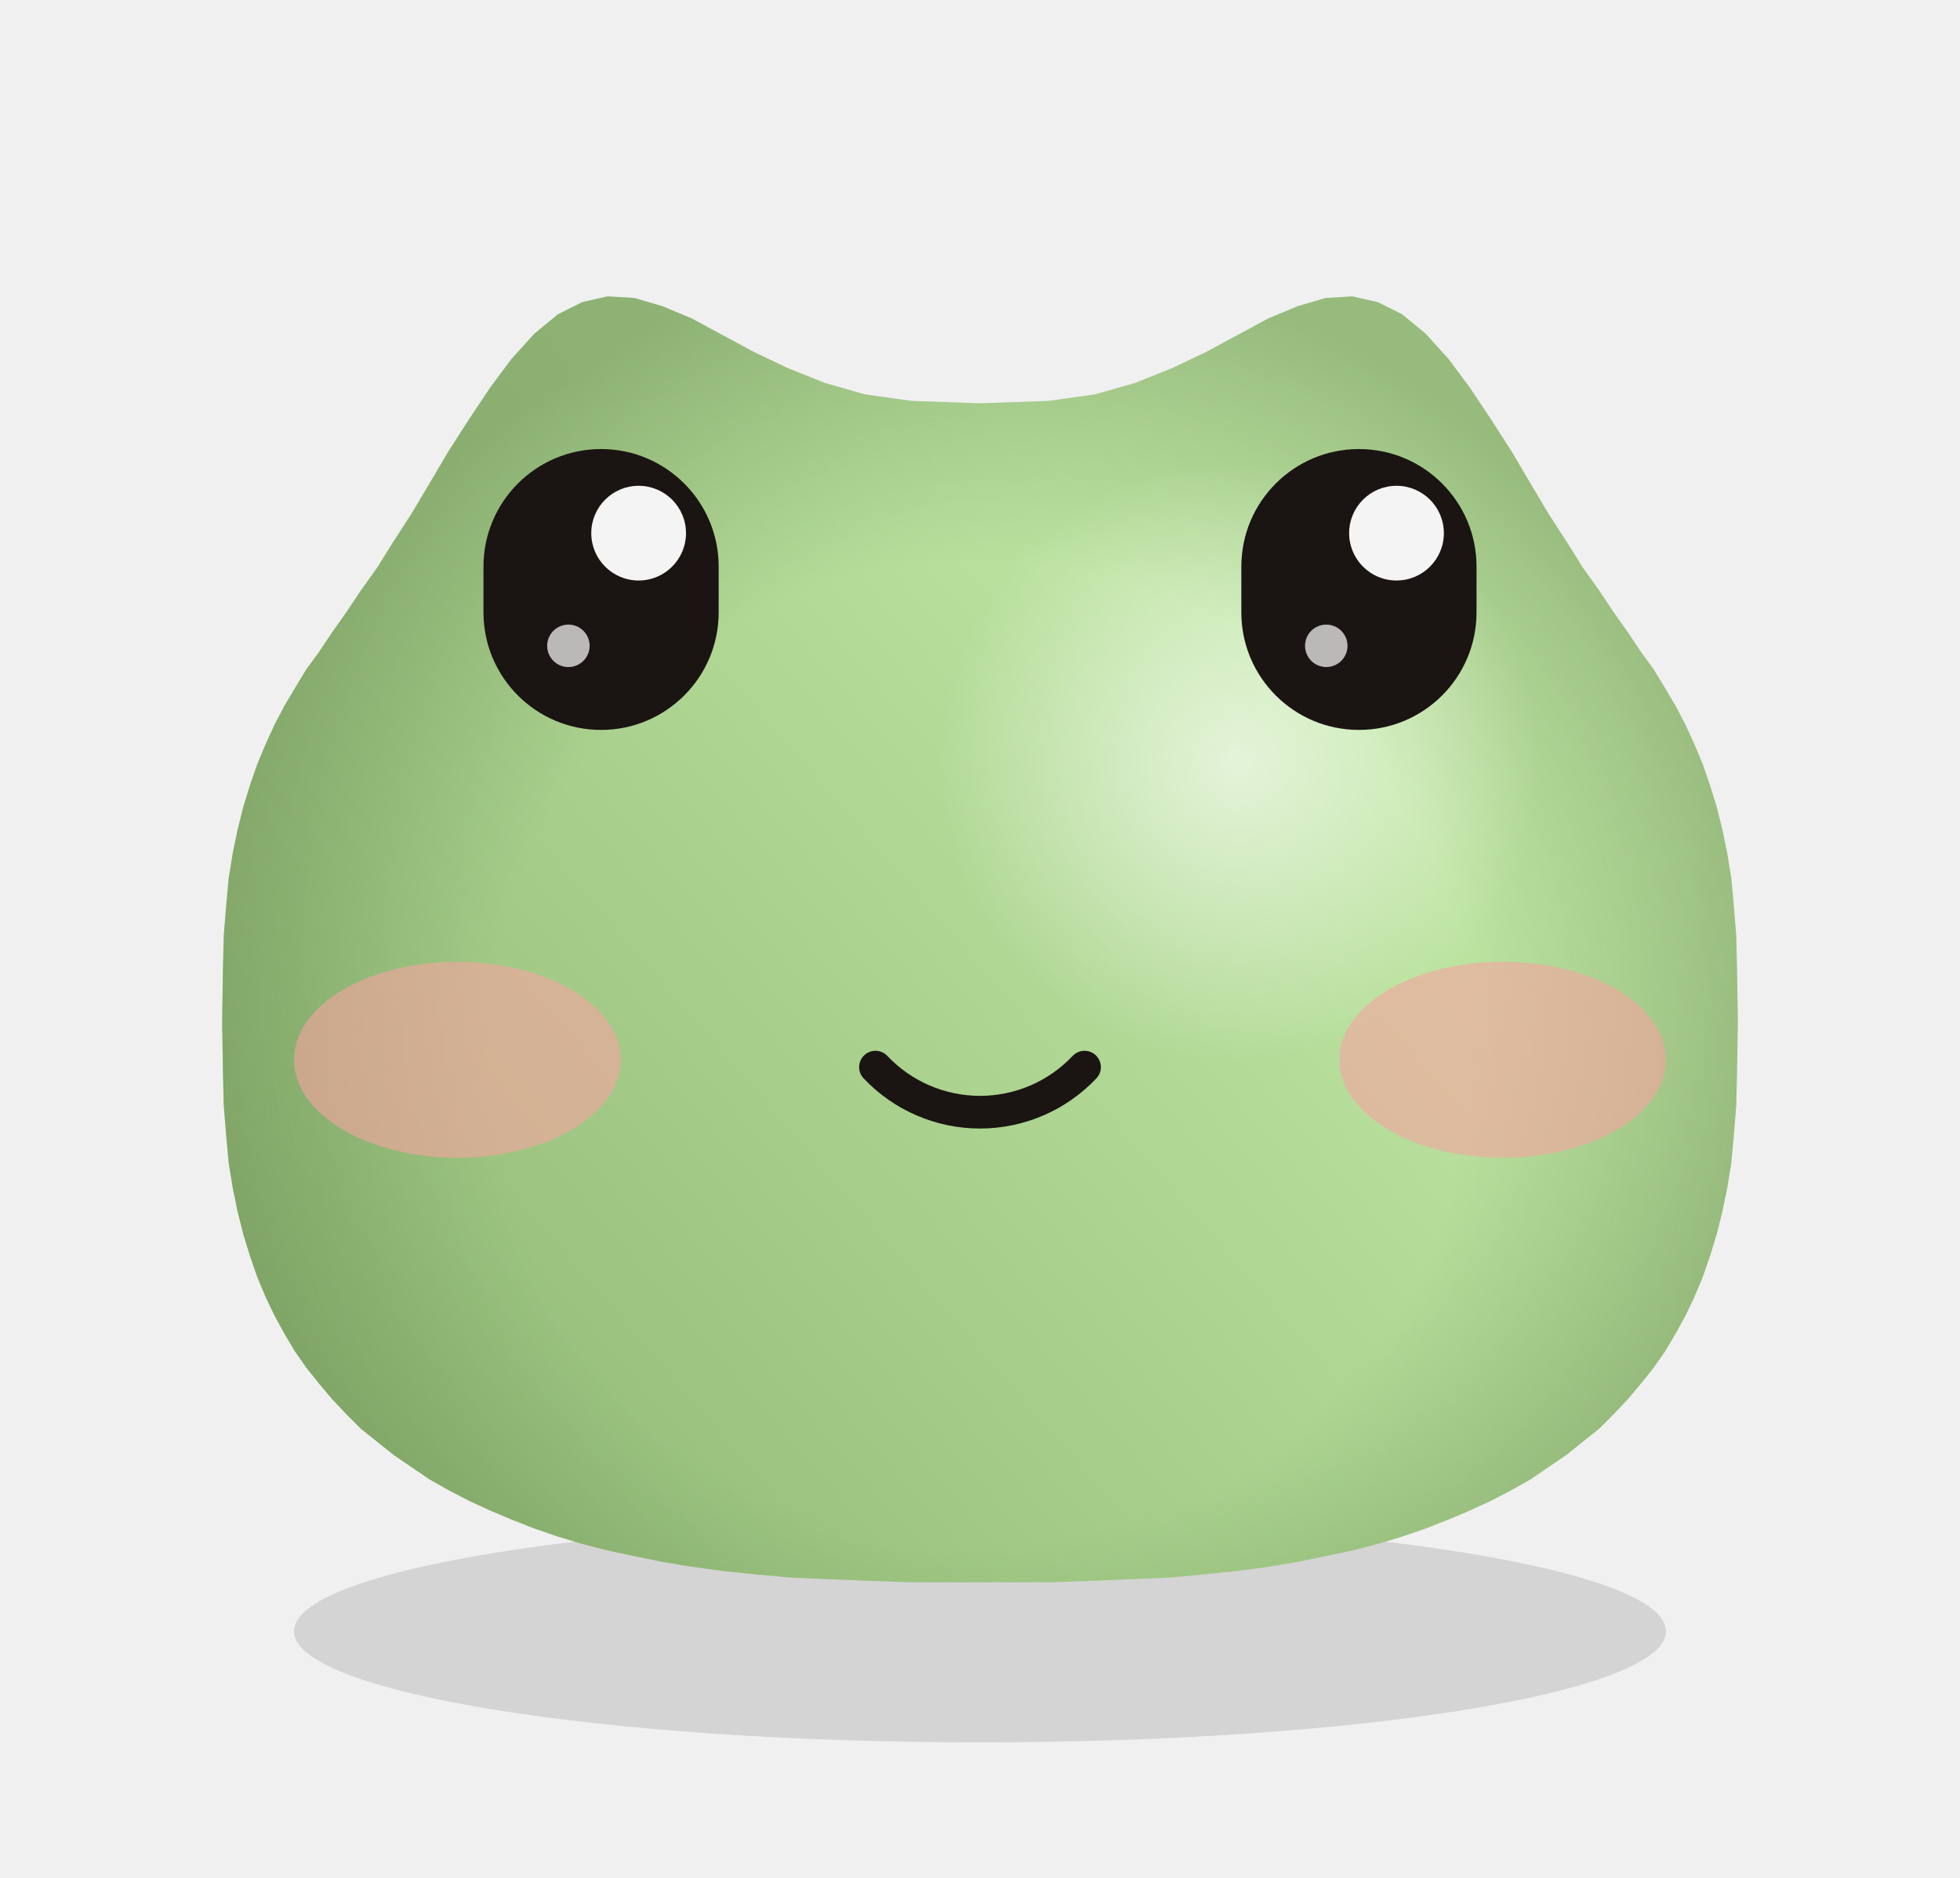
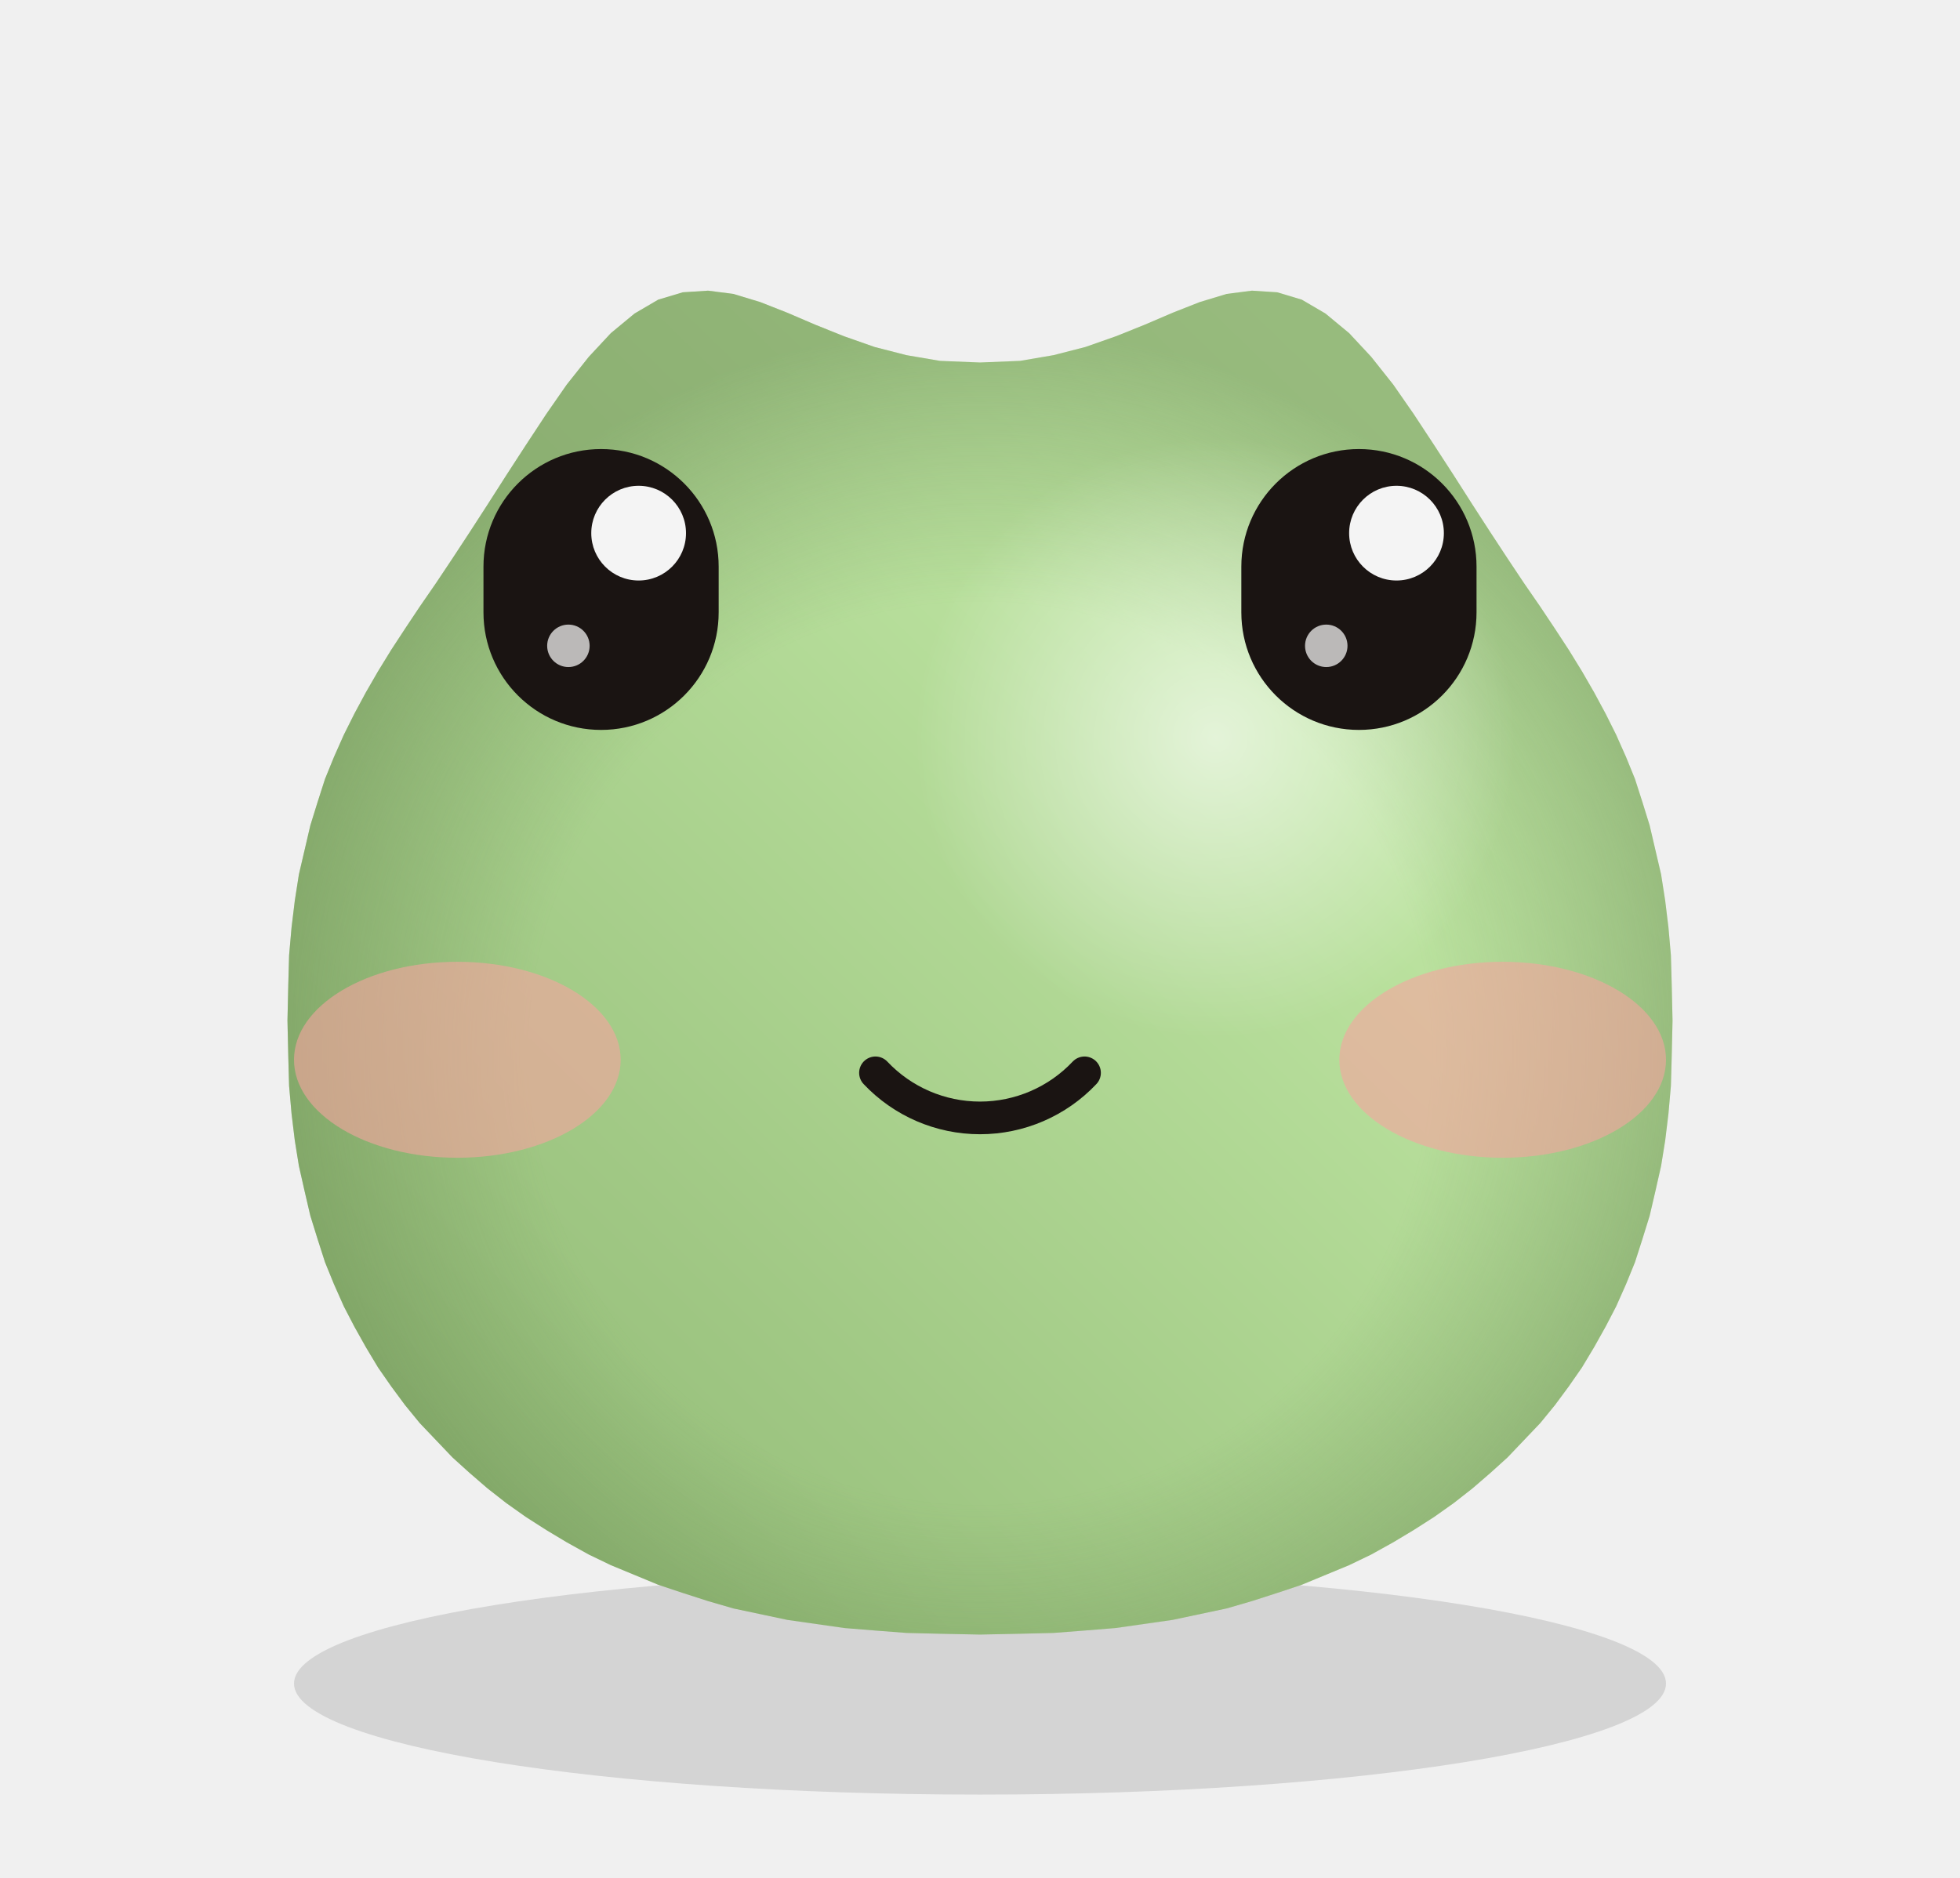
<svg xmlns="http://www.w3.org/2000/svg" viewBox="-120 -125 240 230" width="240" height="230">
  <defs>
-     <linearGradient id="g" gradientUnits="userSpaceOnUse" x1="65.0" y1="-58.5" x2="-74.2" y2="61.9">
+     <linearGradient id="g" gradientUnits="userSpaceOnUse" x1="59.4" y1="-63.9" x2="-67.8" y2="67.7">
      <stop offset="0" stop-color="#c7eeab" />
      <stop offset="1" stop-color="#91b975" />
    </linearGradient>
-     <radialGradient id="r" gradientUnits="userSpaceOnUse" cx="0" cy="4" r="97.4">
+     <radialGradient id="r" gradientUnits="userSpaceOnUse" cx="0" cy="4" r="89.0">
      <stop offset=".62" stop-color="#678850" stop-opacity="0" />
      <stop offset="1" stop-color="#678850" stop-opacity=".5" />
    </radialGradient>
-     <radialGradient id="h" gradientUnits="userSpaceOnUse" cx="31.6" cy="-31.6" r="36.8">
+     <radialGradient id="h" gradientUnits="userSpaceOnUse" cx="28.8" cy="-34.6" r="36.8">
      <stop offset="0" stop-color="#fff" stop-opacity=".6" />
      <stop offset="1" stop-color="#fff" stop-opacity="0" />
    </radialGradient>
  </defs>
-   <ellipse cx="0" cy="74.8" rx="84.0" ry="13.6" fill="#000" opacity=".12" />
-   <path d="M92.8 0.0 L92.7 6.3 L92.6 10.4 L92.3 14.1 L92.0 17.4 L91.5 20.5 L90.9 23.4 L90.2 26.2 L89.4 28.8 L88.5 31.4 L87.5 33.8 L86.4 36.1 L85.2 38.3 L83.9 40.5 L82.5 42.5 L80.9 44.5 L79.3 46.4 L77.6 48.2 L75.8 50.0 L73.8 51.6 L71.8 53.2 L69.6 54.7 L67.4 56.2 L65.1 57.5 L62.6 58.8 L60.0 60.0 L57.4 61.1 L54.6 62.2 L51.7 63.2 L48.7 64.1 L45.6 64.9 L42.3 65.6 L38.9 66.3 L35.3 66.9 L31.6 67.4 L27.7 67.8 L23.5 68.2 L19.0 68.4 L14.1 68.6 L8.4 68.8 L0.0 68.8 L-8.4 68.8 L-14.1 68.6 L-19.0 68.4 L-23.5 68.2 L-27.7 67.8 L-31.6 67.4 L-35.3 66.9 L-38.9 66.3 L-42.3 65.6 L-45.6 64.9 L-48.7 64.1 L-51.7 63.2 L-54.6 62.2 L-57.4 61.1 L-60.0 60.0 L-62.6 58.8 L-65.1 57.5 L-67.4 56.2 L-69.6 54.7 L-71.8 53.2 L-73.8 51.6 L-75.8 50.0 L-77.6 48.2 L-79.3 46.4 L-80.9 44.5 L-82.5 42.5 L-83.9 40.5 L-85.2 38.3 L-86.4 36.1 L-87.5 33.8 L-88.5 31.4 L-89.4 28.8 L-90.2 26.2 L-90.9 23.4 L-91.5 20.5 L-92.0 17.4 L-92.3 14.1 L-92.6 10.4 L-92.7 6.3 L-92.8 0.0 L-92.7 -6.3 L-92.6 -10.4 L-92.3 -14.1 L-92.0 -17.4 L-91.5 -20.5 L-90.9 -23.4 L-90.2 -26.2 L-89.4 -28.8 L-88.5 -31.4 L-87.5 -33.8 L-86.4 -36.2 L-85.2 -38.5 L-83.9 -40.7 L-82.5 -43.0 L-80.9 -45.2 L-79.3 -47.6 L-77.6 -50.0 L-75.8 -52.7 L-73.8 -55.5 L-71.8 -58.7 L-69.6 -62.1 L-67.4 -65.8 L-65.1 -69.7 L-62.6 -73.6 L-60.0 -77.5 L-57.4 -81.0 L-54.6 -84.1 L-51.7 -86.5 L-48.7 -88.0 L-45.6 -88.7 L-42.3 -88.5 L-38.9 -87.5 L-35.3 -86.0 L-31.6 -84.0 L-27.7 -81.9 L-23.5 -79.9 L-19.0 -78.1 L-14.1 -76.7 L-8.4 -75.9 L-0.0 -75.6 L8.4 -75.9 L14.1 -76.7 L19.0 -78.1 L23.5 -79.9 L27.7 -81.9 L31.6 -84.0 L35.3 -86.0 L38.9 -87.5 L42.3 -88.5 L45.6 -88.7 L48.7 -88.0 L51.7 -86.5 L54.6 -84.1 L57.4 -81.0 L60.0 -77.5 L62.6 -73.6 L65.1 -69.7 L67.4 -65.8 L69.6 -62.1 L71.8 -58.7 L73.8 -55.5 L75.8 -52.7 L77.6 -50.0 L79.3 -47.6 L80.9 -45.2 L82.5 -43.0 L83.9 -40.7 L85.2 -38.5 L86.4 -36.2 L87.5 -33.8 L88.5 -31.4 L89.4 -28.8 L90.2 -26.2 L90.9 -23.4 L91.5 -20.5 L92.0 -17.4 L92.3 -14.1 L92.6 -10.4 L92.7 -6.3Z" fill="url(#g)" />
-   <path d="M92.8 0.0 L92.7 6.3 L92.6 10.4 L92.3 14.1 L92.0 17.4 L91.5 20.5 L90.9 23.4 L90.2 26.2 L89.4 28.8 L88.5 31.4 L87.5 33.8 L86.4 36.1 L85.2 38.3 L83.9 40.5 L82.5 42.5 L80.9 44.5 L79.3 46.4 L77.6 48.2 L75.8 50.0 L73.8 51.6 L71.8 53.2 L69.6 54.7 L67.4 56.2 L65.1 57.5 L62.6 58.8 L60.0 60.0 L57.4 61.1 L54.6 62.2 L51.7 63.2 L48.7 64.1 L45.6 64.9 L42.3 65.6 L38.9 66.3 L35.3 66.9 L31.6 67.4 L27.7 67.8 L23.5 68.2 L19.0 68.4 L14.1 68.6 L8.4 68.8 L0.0 68.8 L-8.4 68.8 L-14.1 68.6 L-19.0 68.4 L-23.5 68.2 L-27.7 67.8 L-31.6 67.4 L-35.3 66.9 L-38.9 66.3 L-42.3 65.6 L-45.6 64.9 L-48.7 64.1 L-51.7 63.2 L-54.6 62.2 L-57.4 61.1 L-60.0 60.0 L-62.6 58.8 L-65.1 57.5 L-67.4 56.2 L-69.6 54.7 L-71.8 53.2 L-73.8 51.6 L-75.8 50.0 L-77.6 48.2 L-79.3 46.4 L-80.9 44.5 L-82.5 42.5 L-83.9 40.5 L-85.2 38.3 L-86.4 36.1 L-87.5 33.8 L-88.5 31.4 L-89.4 28.8 L-90.2 26.2 L-90.9 23.4 L-91.5 20.5 L-92.0 17.4 L-92.3 14.1 L-92.6 10.4 L-92.7 6.3 L-92.8 0.0 L-92.7 -6.3 L-92.6 -10.4 L-92.3 -14.1 L-92.0 -17.4 L-91.5 -20.5 L-90.9 -23.4 L-90.2 -26.2 L-89.4 -28.8 L-88.5 -31.4 L-87.5 -33.8 L-86.4 -36.2 L-85.2 -38.5 L-83.9 -40.7 L-82.5 -43.0 L-80.9 -45.2 L-79.3 -47.6 L-77.6 -50.0 L-75.8 -52.7 L-73.8 -55.5 L-71.8 -58.7 L-69.6 -62.1 L-67.4 -65.8 L-65.1 -69.7 L-62.6 -73.6 L-60.0 -77.5 L-57.4 -81.0 L-54.6 -84.1 L-51.7 -86.5 L-48.7 -88.0 L-45.6 -88.7 L-42.3 -88.5 L-38.9 -87.5 L-35.3 -86.0 L-31.6 -84.0 L-27.7 -81.9 L-23.5 -79.9 L-19.0 -78.1 L-14.1 -76.7 L-8.4 -75.9 L-0.0 -75.6 L8.4 -75.9 L14.1 -76.7 L19.0 -78.1 L23.5 -79.9 L27.7 -81.9 L31.6 -84.0 L35.3 -86.0 L38.9 -87.5 L42.3 -88.5 L45.6 -88.7 L48.7 -88.0 L51.7 -86.5 L54.6 -84.1 L57.4 -81.0 L60.0 -77.5 L62.6 -73.6 L65.1 -69.7 L67.4 -65.8 L69.6 -62.1 L71.8 -58.7 L73.8 -55.5 L75.8 -52.7 L77.6 -50.0 L79.3 -47.6 L80.9 -45.2 L82.5 -43.0 L83.9 -40.7 L85.2 -38.5 L86.4 -36.2 L87.5 -33.8 L88.5 -31.4 L89.4 -28.8 L90.2 -26.2 L90.9 -23.4 L91.5 -20.5 L92.0 -17.4 L92.3 -14.1 L92.6 -10.4 L92.7 -6.3Z" fill="url(#r)" />
-   <path d="M92.8 0.0 L92.7 6.3 L92.6 10.4 L92.3 14.1 L92.0 17.4 L91.5 20.5 L90.9 23.4 L90.2 26.2 L89.4 28.8 L88.5 31.4 L87.5 33.8 L86.4 36.1 L85.2 38.3 L83.9 40.5 L82.5 42.5 L80.9 44.5 L79.3 46.4 L77.6 48.2 L75.8 50.0 L73.8 51.6 L71.8 53.2 L69.6 54.7 L67.4 56.2 L65.1 57.5 L62.6 58.8 L60.0 60.0 L57.4 61.1 L54.6 62.2 L51.7 63.2 L48.7 64.1 L45.6 64.9 L42.3 65.6 L38.9 66.3 L35.3 66.9 L31.6 67.4 L27.7 67.8 L23.5 68.2 L19.0 68.4 L14.1 68.6 L8.4 68.8 L0.0 68.8 L-8.4 68.8 L-14.1 68.6 L-19.0 68.4 L-23.5 68.2 L-27.7 67.8 L-31.6 67.4 L-35.3 66.9 L-38.9 66.3 L-42.3 65.6 L-45.6 64.9 L-48.7 64.1 L-51.7 63.2 L-54.6 62.2 L-57.4 61.1 L-60.0 60.0 L-62.6 58.8 L-65.1 57.5 L-67.4 56.2 L-69.6 54.7 L-71.8 53.2 L-73.8 51.6 L-75.8 50.0 L-77.6 48.2 L-79.3 46.4 L-80.9 44.5 L-82.5 42.5 L-83.9 40.5 L-85.2 38.3 L-86.4 36.1 L-87.5 33.8 L-88.5 31.4 L-89.4 28.8 L-90.2 26.2 L-90.9 23.4 L-91.5 20.5 L-92.0 17.4 L-92.3 14.1 L-92.6 10.4 L-92.7 6.3 L-92.8 0.0 L-92.7 -6.3 L-92.6 -10.4 L-92.3 -14.1 L-92.0 -17.4 L-91.5 -20.5 L-90.9 -23.4 L-90.2 -26.2 L-89.4 -28.8 L-88.5 -31.4 L-87.5 -33.8 L-86.4 -36.2 L-85.2 -38.5 L-83.9 -40.7 L-82.5 -43.0 L-80.9 -45.2 L-79.3 -47.6 L-77.6 -50.0 L-75.8 -52.7 L-73.8 -55.5 L-71.8 -58.7 L-69.6 -62.1 L-67.4 -65.8 L-65.1 -69.7 L-62.6 -73.6 L-60.0 -77.5 L-57.4 -81.0 L-54.6 -84.1 L-51.7 -86.5 L-48.7 -88.0 L-45.6 -88.7 L-42.3 -88.5 L-38.9 -87.5 L-35.3 -86.0 L-31.6 -84.0 L-27.7 -81.9 L-23.5 -79.9 L-19.0 -78.1 L-14.1 -76.7 L-8.4 -75.9 L-0.0 -75.6 L8.4 -75.9 L14.1 -76.7 L19.0 -78.1 L23.5 -79.9 L27.7 -81.9 L31.6 -84.0 L35.3 -86.0 L38.9 -87.5 L42.3 -88.5 L45.6 -88.7 L48.7 -88.0 L51.7 -86.5 L54.6 -84.1 L57.4 -81.0 L60.0 -77.5 L62.6 -73.6 L65.1 -69.7 L67.4 -65.8 L69.6 -62.1 L71.8 -58.7 L73.8 -55.5 L75.8 -52.7 L77.6 -50.0 L79.3 -47.6 L80.9 -45.2 L82.5 -43.0 L83.9 -40.7 L85.2 -38.5 L86.4 -36.2 L87.5 -33.8 L88.5 -31.4 L89.4 -28.8 L90.2 -26.2 L90.9 -23.4 L91.5 -20.5 L92.0 -17.4 L92.3 -14.1 L92.6 -10.4 L92.7 -6.3Z" fill="url(#h)" />
+   <ellipse cx="0" cy="81.2" rx="84.0" ry="13.6" fill="#000" opacity=".12" />
+   <path d="M84.8 0.0 L84.7 4.4 L84.6 8.0 L84.3 11.4 L83.9 14.7 L83.4 17.8 L82.7 20.9 L82.0 23.9 L81.1 26.8 L80.2 29.6 L79.1 32.3 L77.9 35.0 L76.6 37.5 L75.2 40.0 L73.7 42.5 L72.1 44.8 L70.4 47.1 L68.6 49.3 L66.6 51.4 L64.6 53.5 L62.5 55.4 L60.3 57.3 L58.0 59.1 L55.6 60.8 L53.1 62.4 L50.6 63.9 L47.9 65.4 L45.2 66.7 L42.3 67.9 L39.4 69.1 L36.4 70.1 L33.3 71.1 L30.2 72.0 L26.9 72.7 L23.6 73.4 L20.1 73.9 L16.6 74.4 L12.9 74.7 L9.0 75.0 L4.9 75.1 L0.0 75.2 L-4.9 75.1 L-9.0 75.0 L-12.9 74.7 L-16.6 74.4 L-20.1 73.9 L-23.6 73.4 L-26.9 72.7 L-30.2 72.0 L-33.3 71.1 L-36.4 70.1 L-39.4 69.1 L-42.3 67.9 L-45.2 66.7 L-47.9 65.4 L-50.6 63.9 L-53.1 62.4 L-55.6 60.8 L-58.0 59.1 L-60.3 57.3 L-62.5 55.4 L-64.6 53.5 L-66.6 51.4 L-68.6 49.3 L-70.4 47.1 L-72.1 44.8 L-73.7 42.5 L-75.2 40.0 L-76.6 37.5 L-77.9 35.0 L-79.1 32.3 L-80.2 29.6 L-81.1 26.8 L-82.0 23.9 L-82.7 20.9 L-83.4 17.8 L-83.9 14.7 L-84.3 11.4 L-84.6 8.0 L-84.7 4.4 L-84.8 0.0 L-84.7 -4.4 L-84.6 -8.0 L-84.3 -11.4 L-83.9 -14.7 L-83.4 -17.9 L-82.7 -20.9 L-82.0 -23.9 L-81.1 -26.8 L-80.2 -29.6 L-79.1 -32.3 L-77.9 -35.0 L-76.6 -37.6 L-75.2 -40.2 L-73.7 -42.8 L-72.1 -45.4 L-70.4 -48.0 L-68.6 -50.7 L-66.6 -53.6 L-64.6 -56.6 L-62.5 -59.8 L-60.3 -63.2 L-58.0 -66.8 L-55.6 -70.5 L-53.1 -74.3 L-50.6 -77.9 L-47.9 -81.3 L-45.2 -84.2 L-42.3 -86.6 L-39.4 -88.3 L-36.4 -89.2 L-33.3 -89.4 L-30.2 -89.0 L-26.9 -88.0 L-23.6 -86.7 L-20.1 -85.2 L-16.6 -83.8 L-12.9 -82.5 L-9.0 -81.5 L-4.9 -80.8 L-0.0 -80.6 L4.9 -80.8 L9.0 -81.5 L12.9 -82.5 L16.6 -83.8 L20.1 -85.2 L23.6 -86.7 L26.9 -88.0 L30.2 -89.0 L33.3 -89.4 L36.4 -89.2 L39.4 -88.3 L42.3 -86.6 L45.2 -84.2 L47.9 -81.3 L50.6 -77.9 L53.1 -74.3 L55.6 -70.5 L58.0 -66.8 L60.3 -63.2 L62.5 -59.8 L64.6 -56.6 L66.6 -53.6 L68.6 -50.7 L70.4 -48.0 L72.1 -45.4 L73.7 -42.8 L75.2 -40.2 L76.6 -37.6 L77.9 -35.0 L79.1 -32.3 L80.2 -29.6 L81.1 -26.8 L82.0 -23.9 L82.7 -20.9 L83.4 -17.9 L83.9 -14.7 L84.3 -11.4 L84.6 -8.0 L84.7 -4.4Z" fill="url(#g)" />
+   <path d="M84.8 0.0 L84.7 4.4 L84.6 8.0 L84.3 11.4 L83.9 14.7 L83.4 17.8 L82.7 20.9 L82.0 23.9 L81.1 26.8 L80.2 29.6 L79.1 32.3 L77.9 35.0 L76.6 37.5 L75.2 40.0 L73.7 42.5 L72.1 44.8 L70.4 47.1 L68.6 49.3 L66.6 51.4 L64.6 53.5 L62.5 55.4 L60.3 57.3 L58.0 59.1 L55.6 60.8 L53.1 62.4 L50.6 63.9 L47.9 65.4 L45.2 66.7 L42.3 67.9 L39.4 69.1 L36.4 70.1 L33.3 71.1 L30.2 72.0 L26.9 72.7 L23.6 73.4 L20.1 73.9 L16.6 74.4 L12.9 74.7 L9.0 75.0 L4.9 75.1 L0.0 75.2 L-4.9 75.1 L-9.0 75.0 L-12.9 74.7 L-16.6 74.4 L-20.1 73.9 L-23.6 73.4 L-26.9 72.7 L-30.2 72.0 L-33.3 71.1 L-36.4 70.1 L-39.4 69.1 L-42.3 67.9 L-45.2 66.7 L-47.9 65.4 L-50.6 63.9 L-53.1 62.4 L-55.6 60.8 L-58.0 59.1 L-60.3 57.3 L-62.5 55.4 L-64.6 53.5 L-66.6 51.4 L-68.6 49.3 L-70.4 47.1 L-72.1 44.8 L-73.7 42.5 L-75.2 40.0 L-76.6 37.5 L-77.9 35.0 L-79.1 32.3 L-80.2 29.6 L-81.1 26.8 L-82.0 23.9 L-82.7 20.9 L-83.4 17.8 L-83.9 14.7 L-84.3 11.4 L-84.6 8.0 L-84.7 4.4 L-84.8 0.0 L-84.7 -4.4 L-84.6 -8.0 L-84.3 -11.4 L-83.9 -14.7 L-83.4 -17.9 L-82.7 -20.9 L-82.0 -23.9 L-81.1 -26.8 L-80.2 -29.6 L-79.1 -32.3 L-77.9 -35.0 L-76.6 -37.6 L-75.2 -40.2 L-73.7 -42.8 L-72.1 -45.4 L-70.4 -48.0 L-68.6 -50.7 L-66.6 -53.6 L-64.6 -56.6 L-62.5 -59.8 L-60.3 -63.2 L-58.0 -66.8 L-55.6 -70.5 L-53.1 -74.3 L-50.6 -77.9 L-47.9 -81.3 L-45.2 -84.2 L-42.3 -86.6 L-39.4 -88.3 L-36.4 -89.2 L-33.3 -89.4 L-30.2 -89.0 L-26.9 -88.0 L-23.6 -86.7 L-20.1 -85.2 L-16.6 -83.8 L-12.9 -82.5 L-9.0 -81.5 L-4.9 -80.8 L-0.0 -80.6 L4.9 -80.8 L9.0 -81.5 L12.9 -82.5 L16.6 -83.8 L20.1 -85.2 L23.6 -86.7 L26.9 -88.0 L30.2 -89.0 L33.3 -89.4 L36.4 -89.2 L39.4 -88.3 L42.3 -86.6 L45.2 -84.2 L47.9 -81.3 L50.6 -77.9 L53.1 -74.3 L55.6 -70.5 L58.0 -66.8 L60.3 -63.2 L62.5 -59.8 L64.6 -56.6 L66.6 -53.6 L68.6 -50.7 L70.4 -48.0 L72.1 -45.4 L73.7 -42.8 L75.2 -40.2 L76.6 -37.6 L77.9 -35.0 L79.1 -32.3 L80.2 -29.6 L81.1 -26.8 L82.0 -23.9 L82.7 -20.9 L83.4 -17.9 L83.9 -14.7 L84.3 -11.4 L84.6 -8.0 L84.7 -4.4Z" fill="url(#r)" />
+   <path d="M84.8 0.0 L84.7 4.4 L84.6 8.0 L84.3 11.4 L83.9 14.7 L83.4 17.8 L82.7 20.9 L82.0 23.9 L81.1 26.8 L80.2 29.6 L79.1 32.3 L77.9 35.0 L76.6 37.5 L75.2 40.0 L73.7 42.5 L72.1 44.8 L70.4 47.1 L68.6 49.3 L66.6 51.4 L64.6 53.5 L62.5 55.4 L60.3 57.3 L58.0 59.1 L55.6 60.8 L53.1 62.4 L50.6 63.9 L47.9 65.4 L45.2 66.7 L42.3 67.9 L39.4 69.1 L36.4 70.1 L33.3 71.1 L30.2 72.0 L26.9 72.7 L23.6 73.4 L20.1 73.9 L16.6 74.4 L12.9 74.7 L9.0 75.0 L4.9 75.1 L0.0 75.2 L-4.9 75.1 L-9.0 75.0 L-12.9 74.7 L-16.6 74.4 L-20.1 73.9 L-23.6 73.4 L-26.9 72.7 L-30.2 72.0 L-33.3 71.1 L-36.4 70.1 L-39.4 69.1 L-42.3 67.9 L-45.2 66.7 L-47.9 65.4 L-50.6 63.9 L-53.1 62.4 L-55.6 60.8 L-58.0 59.1 L-60.3 57.3 L-62.5 55.4 L-64.6 53.5 L-66.6 51.4 L-68.6 49.3 L-70.4 47.1 L-72.1 44.8 L-73.7 42.5 L-75.2 40.0 L-76.6 37.5 L-77.9 35.0 L-79.1 32.3 L-80.2 29.6 L-81.1 26.8 L-82.0 23.9 L-82.7 20.9 L-83.4 17.8 L-83.9 14.7 L-84.3 11.4 L-84.6 8.0 L-84.7 4.4 L-84.8 0.0 L-84.7 -4.4 L-84.6 -8.0 L-84.3 -11.4 L-83.9 -14.7 L-83.4 -17.9 L-82.7 -20.9 L-82.0 -23.9 L-81.1 -26.8 L-80.2 -29.6 L-79.1 -32.3 L-77.9 -35.0 L-76.6 -37.6 L-75.2 -40.2 L-73.7 -42.8 L-72.1 -45.4 L-70.4 -48.0 L-68.6 -50.7 L-66.6 -53.6 L-64.6 -56.6 L-62.5 -59.8 L-60.3 -63.2 L-58.0 -66.8 L-55.6 -70.5 L-53.1 -74.3 L-50.6 -77.9 L-47.9 -81.3 L-45.2 -84.2 L-42.3 -86.6 L-39.4 -88.3 L-36.4 -89.2 L-33.3 -89.4 L-30.2 -89.0 L-26.9 -88.0 L-23.6 -86.7 L-20.1 -85.2 L-16.6 -83.8 L-12.9 -82.5 L-9.0 -81.5 L-4.9 -80.8 L-0.0 -80.6 L4.9 -80.8 L9.0 -81.5 L12.9 -82.5 L16.6 -83.8 L20.1 -85.2 L23.6 -86.7 L26.9 -88.0 L30.2 -89.0 L33.3 -89.4 L36.4 -89.2 L39.4 -88.3 L42.3 -86.6 L45.2 -84.2 L47.9 -81.3 L50.6 -77.9 L53.1 -74.3 L55.6 -70.5 L58.0 -66.8 L60.3 -63.2 L62.5 -59.8 L64.6 -56.6 L66.6 -53.6 L68.6 -50.7 L70.4 -48.0 L72.1 -45.4 L73.7 -42.8 L75.2 -40.2 L76.6 -37.6 L77.9 -35.0 L79.1 -32.3 L80.2 -29.6 L81.1 -26.8 L82.0 -23.9 L82.7 -20.9 L83.4 -17.9 L83.9 -14.7 L84.3 -11.4 L84.6 -8.0 L84.7 -4.4Z" fill="url(#h)" />
  <ellipse cx="-64.0" cy="4.8" rx="20.0" ry="12.0" fill="#f7a3a0" opacity=".6" />
  <ellipse cx="64.0" cy="4.8" rx="20.0" ry="12.0" fill="#f7a3a0" opacity=".6" />
  <rect x="-60.8" y="-70.0" width="28.8" height="34.4" rx="14.4" fill="#1a1412" />
  <circle cx="-41.8" cy="-59.7" r="5.8" fill="#fff" opacity=".95" />
  <circle cx="-50.4" cy="-45.9" r="2.6" fill="#fff" opacity=".7" />
  <rect x="32.0" y="-70.0" width="28.8" height="34.4" rx="14.4" fill="#1a1412" />
  <circle cx="51.0" cy="-59.7" r="5.8" fill="#fff" opacity=".95" />
  <circle cx="42.4" cy="-45.9" r="2.6" fill="#fff" opacity=".7" />
-   <path d="M-12.8 5.7 A17.6 17.6 0 0 0 12.8 5.7" fill="none" stroke="#1a1412" stroke-width="4" stroke-linecap="round" />
+   <path d="M-12.8 6.4 A17.6 17.6 0 0 0 12.8 6.4" fill="none" stroke="#1a1412" stroke-width="4" stroke-linecap="round" />
</svg>
